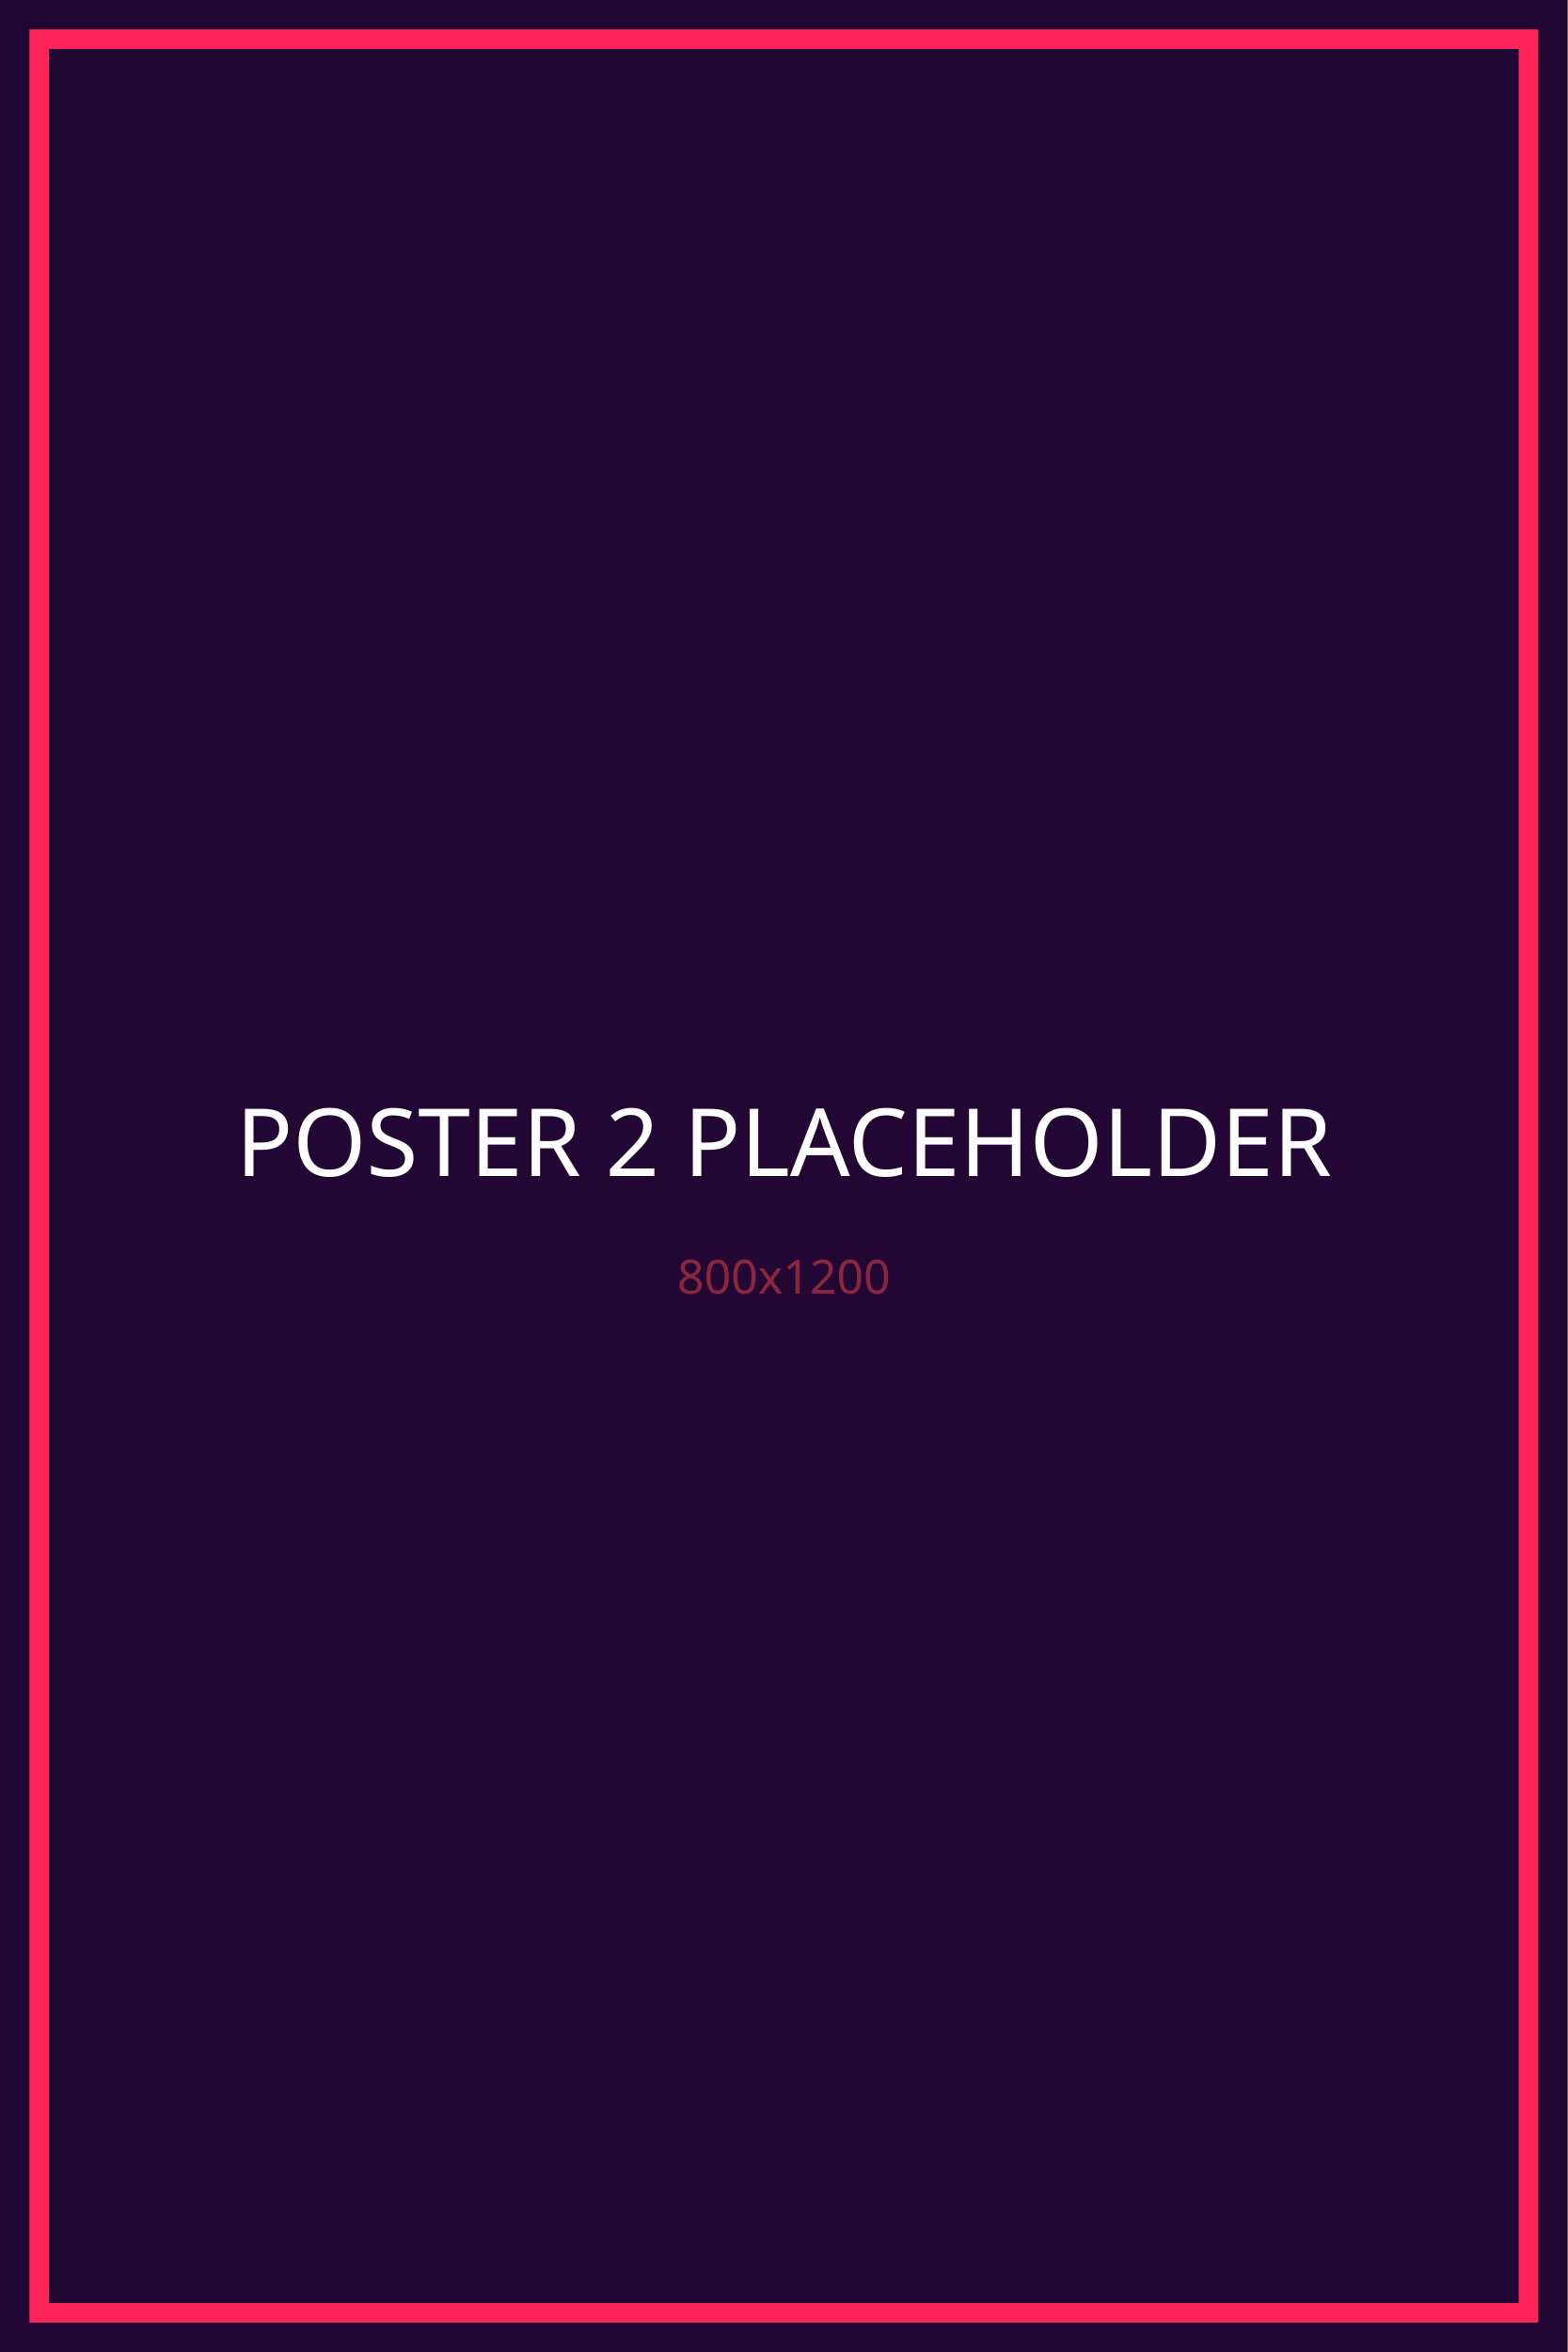
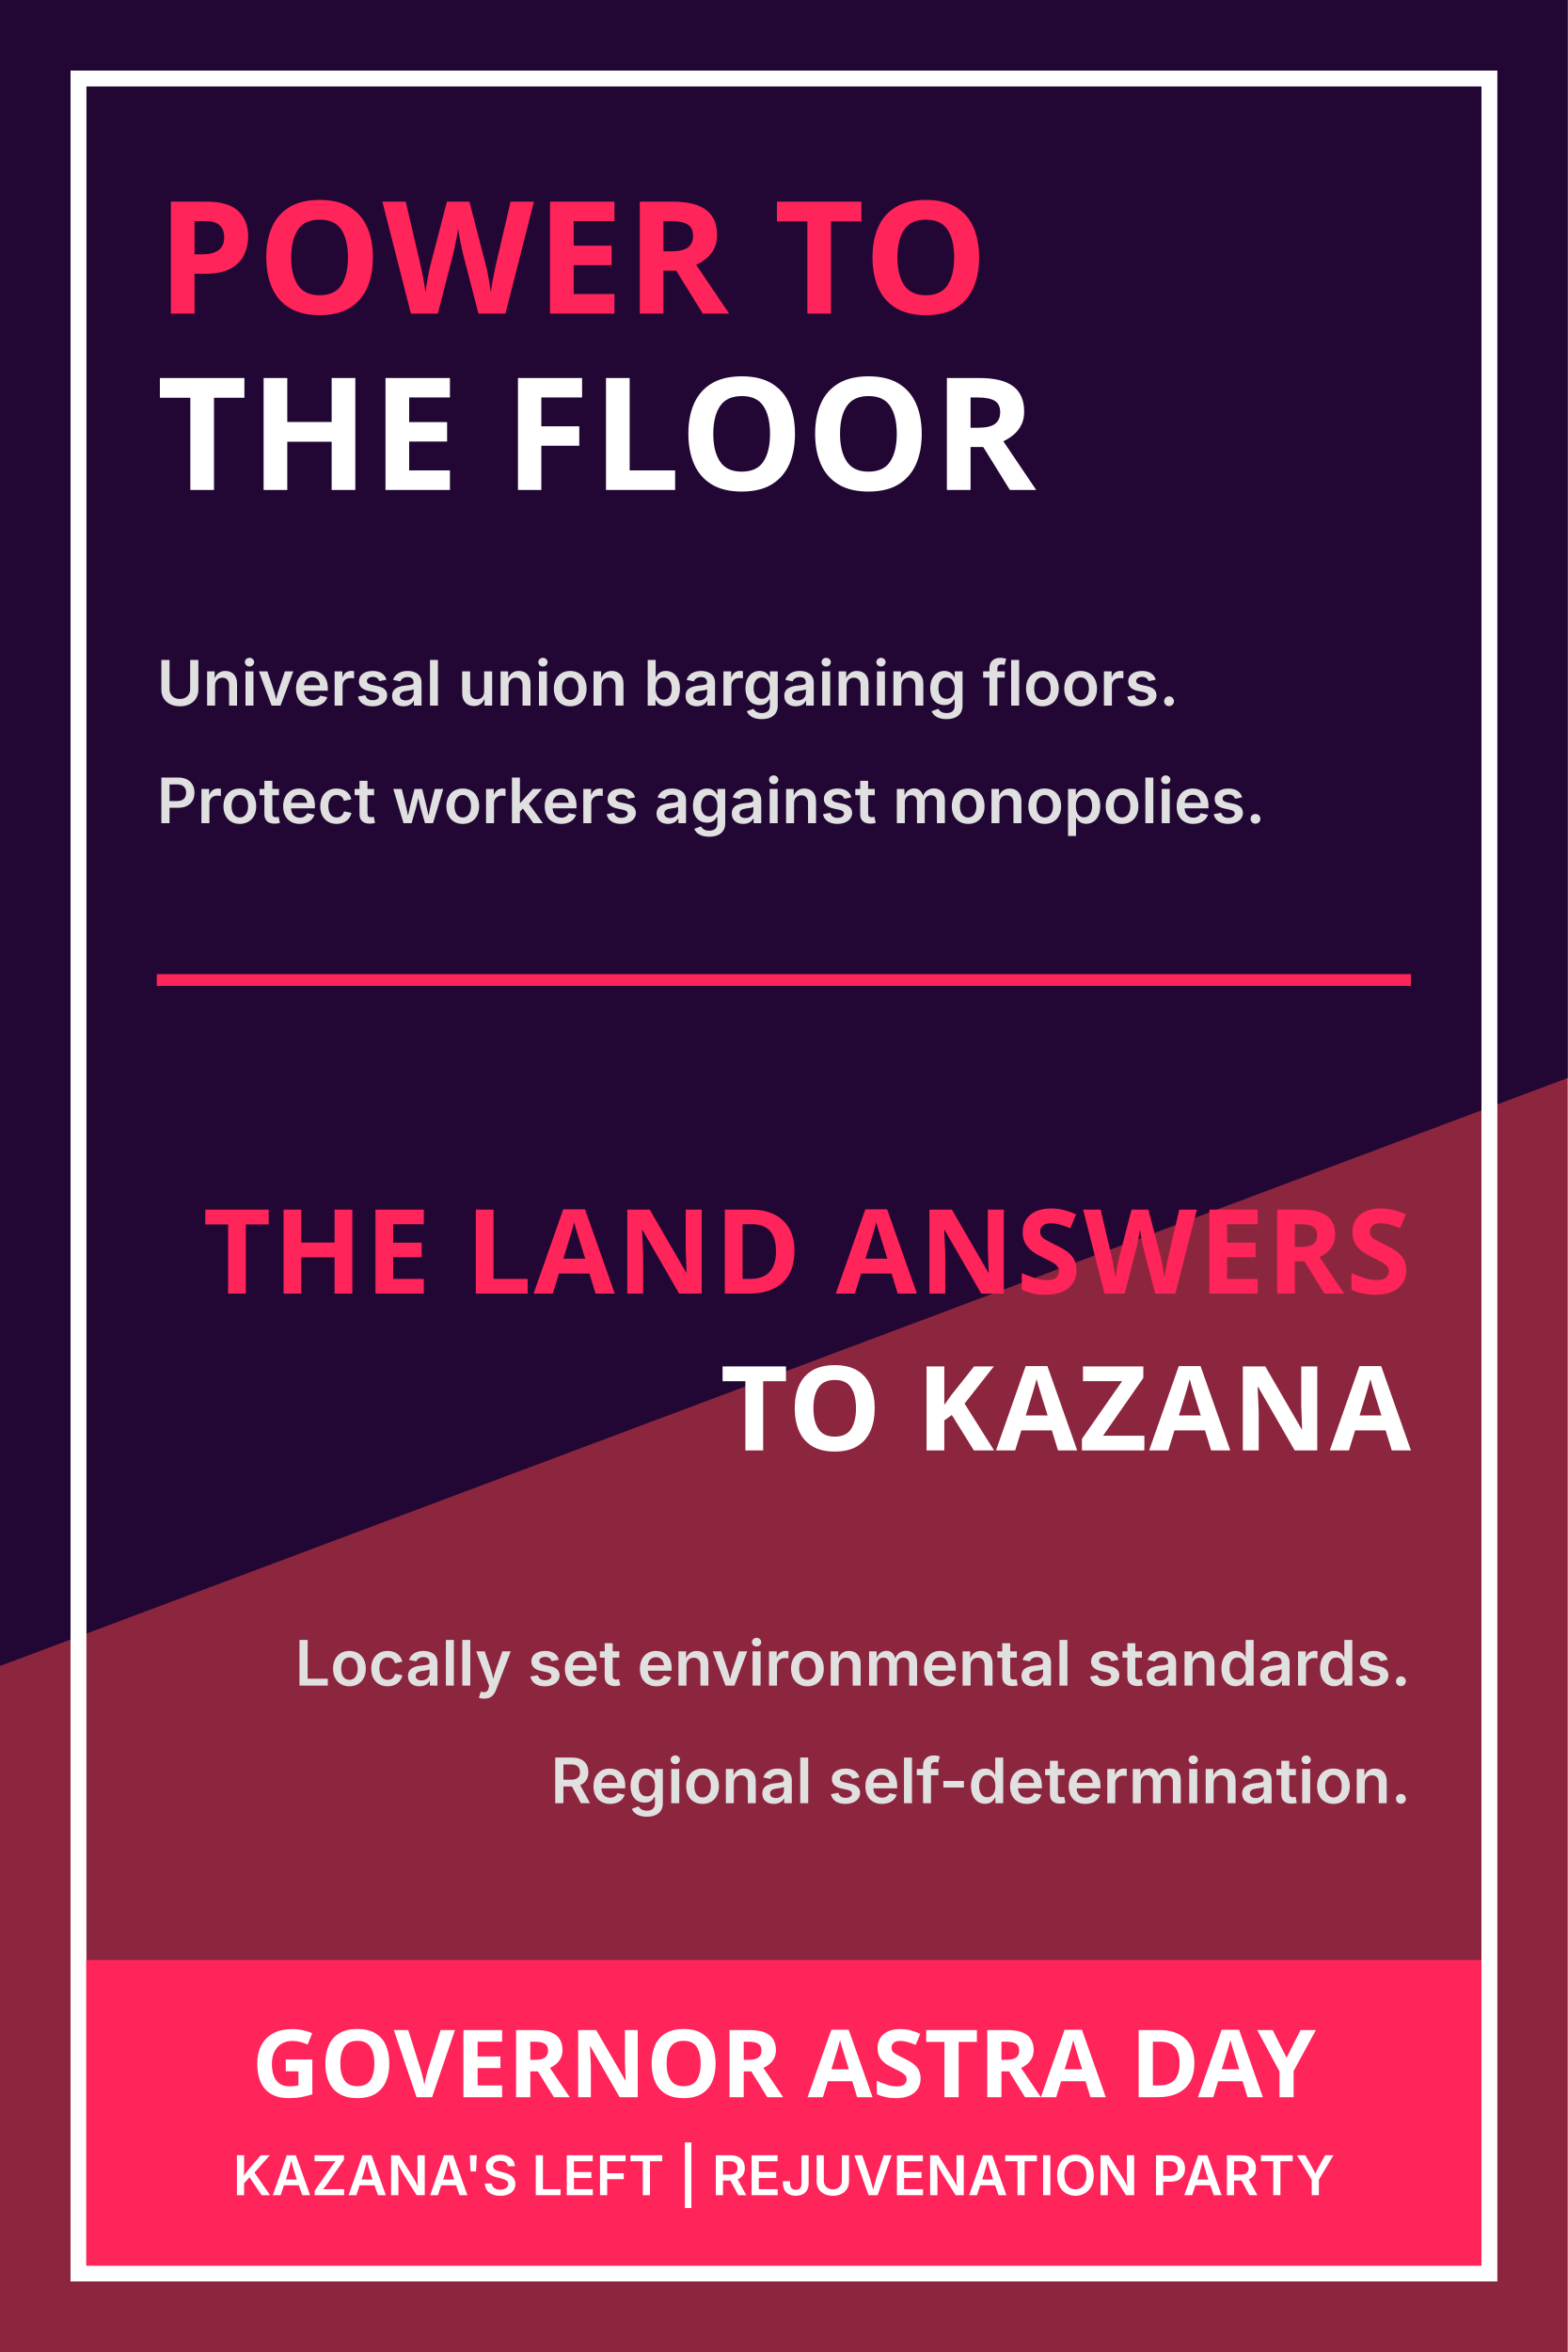
<svg xmlns="http://www.w3.org/2000/svg" viewBox="0 0 800 1200">
-   <rect width="800" height="1200" fill="#220735" />
-   <rect x="20" y="20" width="760" height="1160" fill="none" stroke="#ff2459" stroke-width="10" />
-   <text x="400" y="600" font-family="sans-serif" font-size="48" fill="#ffffff" text-anchor="middle">POSTER 2 PLACEHOLDER</text>
-   <text x="400" y="660" font-family="sans-serif" font-size="24" fill="#8c263e" text-anchor="middle">800x1200</text>
+   <rect width="800" height="1200" fill="#8c263e" />
+   <polygon points="0,0 800,0 800,550 0,850" fill="#220735" />
+   <rect x="40" y="40" width="720" height="1120" fill="none" stroke="#ffffff" stroke-width="8" />
+   <text x="80" y="160" font-family="'Outfit', sans-serif" font-weight="900" font-size="80" fill="#ff2459" letter-spacing="1">POWER TO</text>
+   <text x="80" y="250" font-family="'Outfit', sans-serif" font-weight="900" font-size="80" fill="#ffffff" letter-spacing="1">THE FLOOR</text>
+   <text x="80" y="360" font-family="'Inter', sans-serif" font-weight="600" font-size="32" fill="#e0e0e0">Universal union bargaining floors.</text>
+   <text x="80" y="420" font-family="'Inter', sans-serif" font-weight="600" font-size="32" fill="#e0e0e0">Protect workers against monopolies.</text>
+   <path d="M 80 500 L 720 500" stroke="#ff2459" stroke-width="6" />
+   <text x="720" y="660" font-family="'Outfit', sans-serif" font-weight="900" font-size="60" fill="#ff2459" text-anchor="end" letter-spacing="1">THE LAND ANSWERS</text>
+   <text x="720" y="740" font-family="'Outfit', sans-serif" font-weight="900" font-size="60" fill="#ffffff" text-anchor="end" letter-spacing="1">TO KAZANA</text>
+   <text x="720" y="860" font-family="'Inter', sans-serif" font-weight="600" font-size="32" fill="#e0e0e0" text-anchor="end">Locally set environmental standards.</text>
+   <text x="720" y="920" font-family="'Inter', sans-serif" font-weight="600" font-size="32" fill="#e0e0e0" text-anchor="end">Regional self-determination.</text>
+   <rect x="40" y="1000" width="720" height="160" fill="#ff2459" />
+   <text x="400" y="1070" font-family="'Outfit', sans-serif" font-weight="900" font-size="48" fill="#ffffff" text-anchor="middle">GOVERNOR ASTRA DAY</text>
+   <text x="400" y="1120" font-family="'Inter', sans-serif" font-weight="600" font-size="28" fill="#ffffff" text-anchor="middle">KAZANA'S LEFT | REJUVENATION PARTY</text>
+   <rect x="40" y="40" width="720" height="1120" fill="none" stroke="#ffffff" stroke-width="8" />
</svg>
